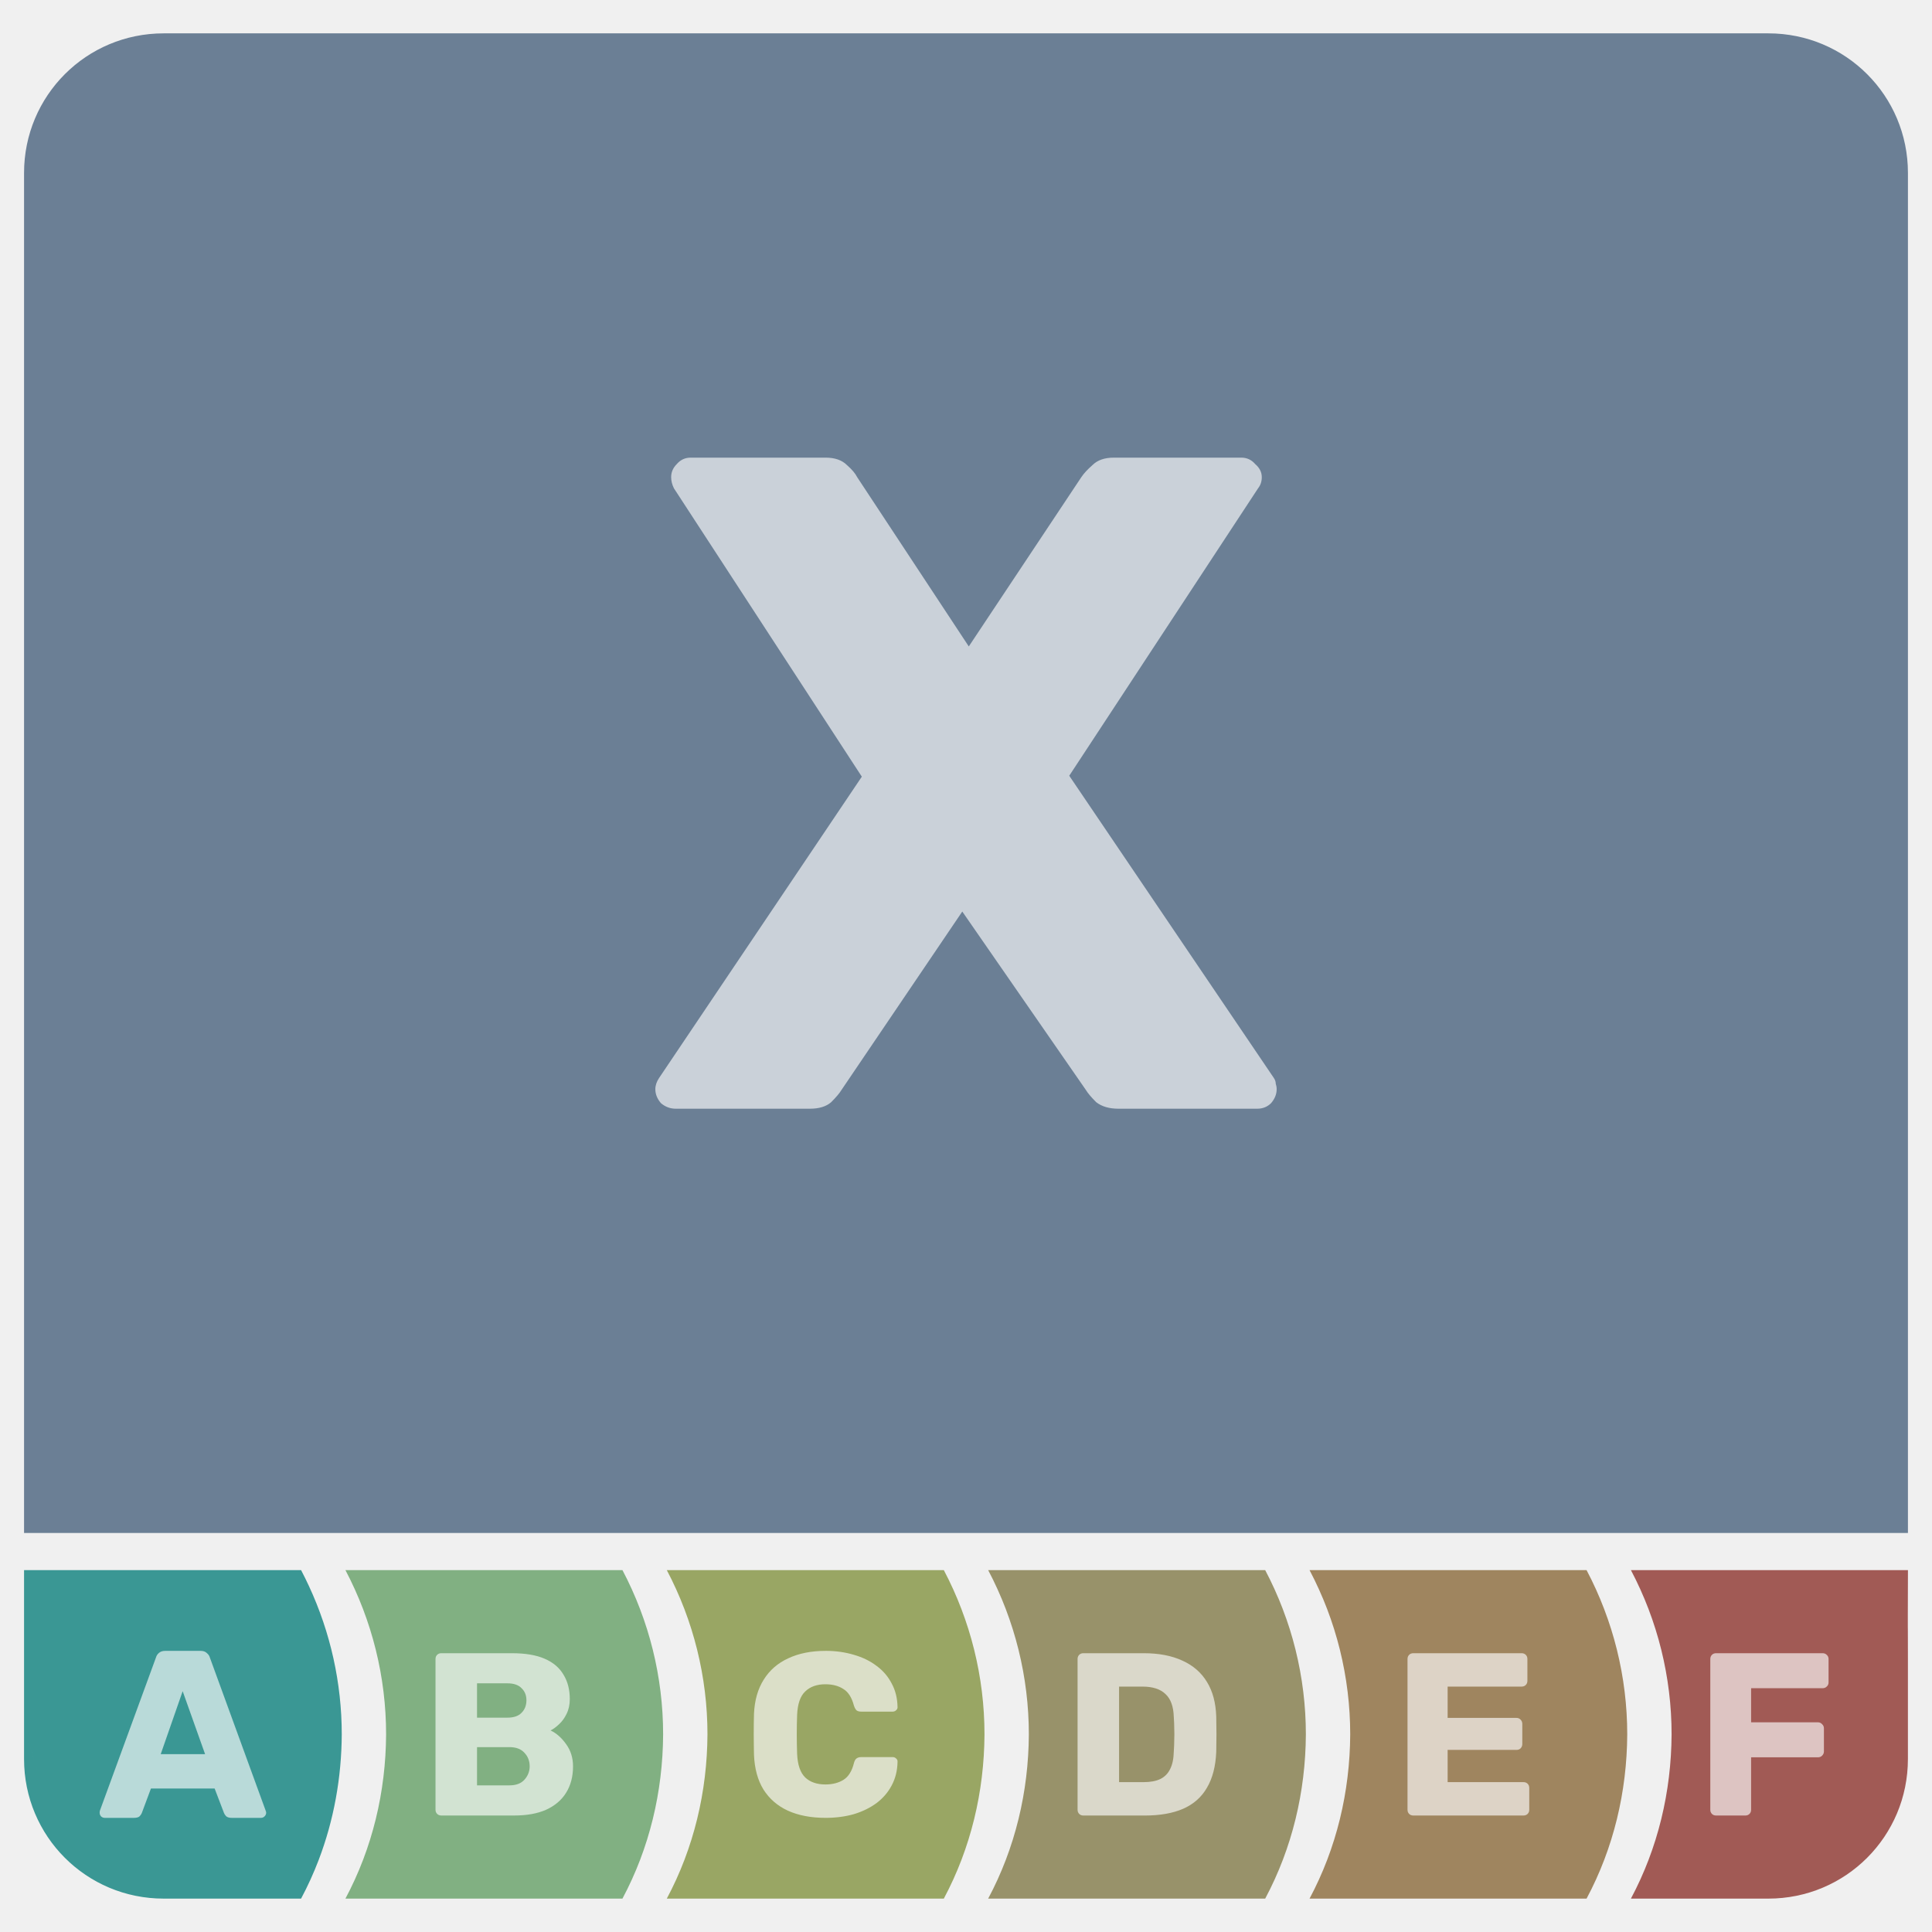
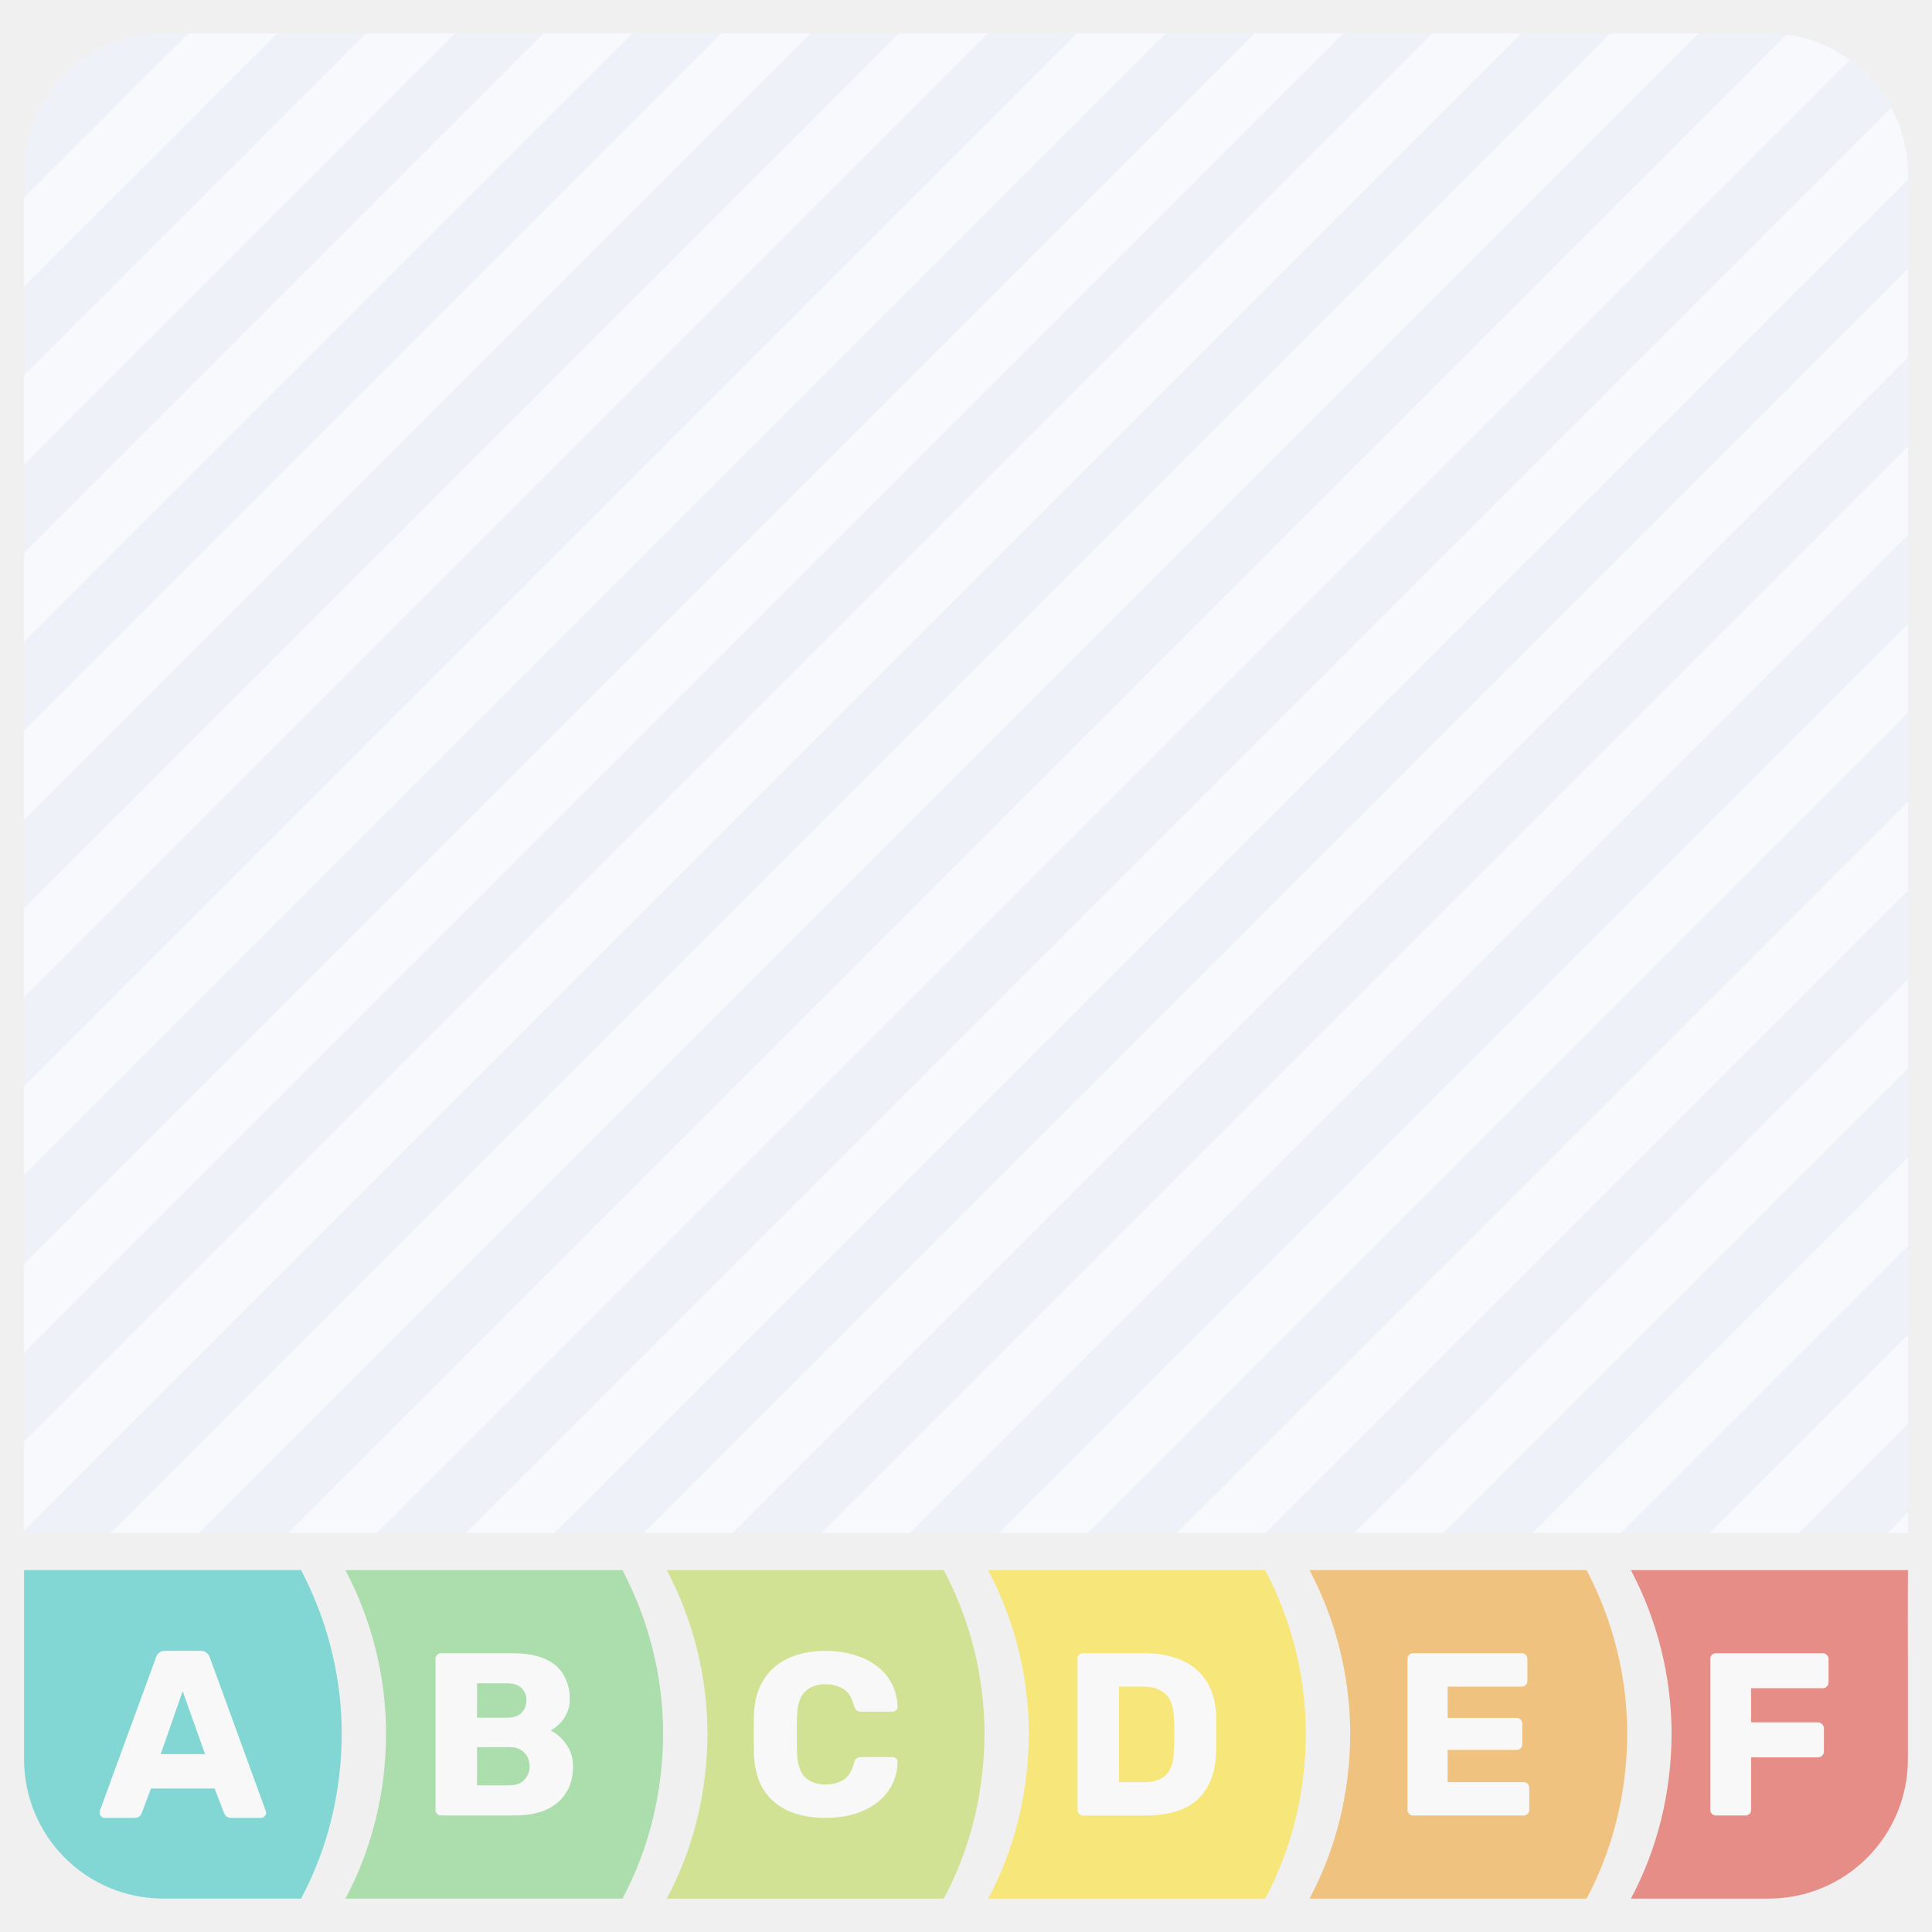
<svg xmlns="http://www.w3.org/2000/svg" viewBox="0 0 400 400" height="400" width="400" xml:space="preserve" version="1.1" id="svg2">
  <defs id="defs6">


</defs>
-   <g id="g143885" transform="translate(-272.7423,616.1605)">
-     <g id="g143827">
-       <path style="fill:#6b7f95;fill-opacity:1;stroke:none;stroke-width:118.288;stroke-linecap:round;stroke-linejoin:round;stroke-miterlimit:4;stroke-dasharray:none;stroke-opacity:0.319;paint-order:stroke fill markers" d="m 306.626,-609.254 c -16.013,0 -28.904,12.893 -28.904,28.906 v 281.574 h 390.039 v -281.574 c 0,-16.013 -12.893,-28.906 -28.906,-28.906 z" id="rect58610" />
-       <path id="path239013-7-3-2-8-1-4-2-2-4-1" style="fill:#000000;fill-opacity:0;stroke-width:13.721;stroke-linecap:round;stroke-linejoin:round;paint-order:stroke fill markers" d="m 472.78,-299.53 v 76.463 c 13.949,-8e-5 25.257,-17.117 25.256,-38.231 8.5e-4,-21.114 -11.307,-38.231 -25.256,-38.231 z" />
-       <path id="path266069-8-5-64-0-4-6-9-3-3" style="color:#000000;fill:#3a9794;fill-opacity:1;stroke-width:3.823;stroke-linecap:round;stroke-linejoin:round;-inkscape-stroke:none;paint-order:stroke fill markers" d="m 277.722,-291.088 v 0.002 39.109 c 0,16.013 12.891,28.904 28.904,28.904 h 10.43 18.021 c 1.386,-2.592 2.596,-5.259 3.637,-7.984 3.16,-8.277 4.738,-17.095 4.785,-26.023 0,-10.621 -2.331,-21.097 -6.793,-30.703 -0.517,-1.113 -1.055,-2.216 -1.629,-3.305 z m 0.15,29.127 c 0.064,0.933 0.156,1.857 0.275,2.771 -0.12,-0.915 -0.211,-1.839 -0.275,-2.771 z m 0.281,2.807 c 0.119,0.902 0.263,1.796 0.434,2.678 -0.171,-0.883 -0.315,-1.775 -0.434,-2.678 z m 0.453,2.773 c 0.351,1.788 0.807,3.533 1.361,5.229 0.275,0.842 0.574,1.67 0.896,2.486 -0.323,-0.816 -0.621,-1.645 -0.896,-2.486 -0.554,-1.695 -1.011,-3.441 -1.361,-5.229 z m 2.293,7.801 c 0.317,0.797 0.657,1.581 1.018,2.352 -0.361,-0.77 -0.7,-1.555 -1.018,-2.352 z m 1.065,2.449 c 0.369,0.782 0.759,1.551 1.172,2.305 -0.412,-0.753 -0.803,-1.522 -1.172,-2.305 z m 1.174,2.307 c 0.421,0.769 0.864,1.523 1.328,2.26 -0.465,-0.737 -0.907,-1.491 -1.328,-2.26 z m 1.328,2.262 c 2e-4,2.8e-4 0,-2.8e-4 0,0 v 0.002 c -5e-4,-7.6e-4 0,-0.001 0,-0.002 z m 18.266,15.627 c 0.686,0.286 1.383,0.554 2.088,0.799 -0.705,-0.245 -1.401,-0.513 -2.088,-0.799 z m 2.232,0.85 c 0.677,0.232 1.362,0.443 2.055,0.637 -0.692,-0.194 -1.378,-0.404 -2.055,-0.637 z m 2.461,0.748 c 0.68,0.182 1.367,0.346 2.061,0.49 -0.694,-0.144 -1.381,-0.308 -2.061,-0.49 z m 2.285,0.537 c 0.732,0.147 1.471,0.27 2.217,0.373 -0.746,-0.103 -1.485,-0.226 -2.217,-0.373 z m 2.443,0.404 c 0.746,0.098 1.498,0.175 2.256,0.229 -0.758,-0.053 -1.51,-0.13 -2.256,-0.229 z m 2.49,0.244 c 0.758,0.049 1.522,0.074 2.291,0.076 -0.769,-0.002 -1.533,-0.028 -2.291,-0.076 z" />
-       <path id="path266069-8-5-64-0-4-6-9-0-6" style="color:#000000;fill:#a15a55;fill-opacity:1;stroke-width:3.823;stroke-linecap:round;stroke-linejoin:round;-inkscape-stroke:none;paint-order:stroke fill markers" d="m 610.405,-291.088 c 5.529,10.483 8.422,22.156 8.422,34.008 -0.062,11.868 -2.826,23.542 -8.422,34.008 h 18.088 c 0,0 0.01,1e-5 0.01,0 h 10.348 c 16.013,0 28.904,-12.891 28.904,-28.904 0.022,-24.169 -0.01,-36.075 -0.019,-19.473 v -10.447 l 0.027,-9.191 h -8.844 z" />
-       <path id="rect29487-1" style="fill:#98926a;fill-opacity:1;stroke:none;stroke-width:15.4;stroke-linecap:round;stroke-linejoin:round;stroke-miterlimit:4;stroke-dasharray:none;stroke-opacity:0.319;paint-order:stroke fill markers" d="m 477.331,-291.087 c 5.529,10.483 8.422,22.156 8.422,34.008 -0.062,11.868 -2.826,23.542 -8.422,34.008 h 57.355 c 5.596,-10.466 8.36,-22.14 8.422,-34.008 0,-11.852 -2.893,-23.524 -8.422,-34.008 z" />
-       <path id="rect29487-4-5" style="fill:#9f855f;fill-opacity:1;stroke:none;stroke-width:15.4;stroke-linecap:round;stroke-linejoin:round;stroke-miterlimit:4;stroke-dasharray:none;stroke-opacity:0.319;paint-order:stroke fill markers" d="m 543.868,-291.086 c 5.529,10.483 8.422,22.156 8.422,34.008 -0.062,11.868 -2.826,23.542 -8.422,34.008 h 57.355 c 5.596,-10.466 8.36,-22.14 8.422,-34.008 0,-11.852 -2.893,-23.524 -8.422,-34.008 z" />
-       <path id="rect29487-4-2-9" style="fill:#81b082;fill-opacity:1;stroke:none;stroke-width:15.4;stroke-linecap:round;stroke-linejoin:round;stroke-miterlimit:4;stroke-dasharray:none;stroke-opacity:0.319;paint-order:stroke fill markers" d="m 344.258,-291.087 c 5.529,10.483 8.422,22.156 8.422,34.008 -0.062,11.868 -2.826,23.542 -8.422,34.008 h 57.355 c 5.596,-10.466 8.36,-22.14 8.422,-34.008 0,-11.852 -2.893,-23.524 -8.422,-34.008 z" />
-       <path id="rect29487-4-9-8" style="fill:#99a664;fill-opacity:1;stroke:none;stroke-width:15.4;stroke-linecap:round;stroke-linejoin:round;stroke-miterlimit:4;stroke-dasharray:none;stroke-opacity:0.319;paint-order:stroke fill markers" d="m 410.794,-291.087 c 5.529,10.483 8.422,22.156 8.422,34.008 -0.062,11.868 -2.826,23.542 -8.422,34.008 h 57.355 c 5.596,-10.466 8.36,-22.14 8.422,-34.008 0,-11.852 -2.893,-23.524 -8.422,-34.008 z" />
-       <g aria-label="X" id="text69222" style="font-size:192.572px;line-height:1.25;font-family:'Nunito Sans';-inkscape-font-specification:'Nunito Sans';letter-spacing:0px;word-spacing:0px;opacity:0.642;fill:#ffffff;stroke-width:4.814">
-         <path d="m 412.659,-386.613 q -1.733,0 -3.081,-1.155 -1.155,-1.348 -1.155,-2.889 0,-0.578 0.193,-1.155 0.193,-0.578 0.578,-1.155 l 41.981,-62.393 -38.9,-59.697 q -0.578,-1.155 -0.578,-2.311 0,-1.541 1.155,-2.696 1.155,-1.348 2.889,-1.348 h 27.923 q 2.889,0 4.429,1.541 1.541,1.348 2.118,2.503 l 23.109,35.048 23.301,-35.048 q 0.77,-1.155 2.311,-2.503 1.541,-1.541 4.429,-1.541 h 26.382 q 1.733,0 2.889,1.348 1.348,1.155 1.348,2.696 0,1.348 -0.77,2.311 l -39.092,59.505 42.366,62.586 q 0.385,0.578 0.385,1.155 0.193,0.578 0.193,1.155 0,1.541 -1.155,2.889 -1.155,1.155 -2.889,1.155 h -28.693 q -2.889,0 -4.622,-1.348 -1.541,-1.541 -2.118,-2.503 l -25.612,-36.974 -25.034,36.974 q -0.578,0.963 -2.118,2.503 -1.541,1.348 -4.429,1.348 z" style="font-weight:bold;font-family:Rubik;-inkscape-font-specification:Rubik;text-align:center;text-anchor:middle" id="path143053" />
-       </g>
-       <g aria-label="A" id="text69222-96" style="font-size:49.392px;line-height:1.25;font-family:'Nunito Sans';-inkscape-font-specification:'Nunito Sans';letter-spacing:0px;word-spacing:0px;opacity:0.642;fill:#ffffff;stroke-width:1.235">
-         <path d="m 294.41,-239.792 q -0.395,0 -0.741,-0.296 -0.296,-0.346 -0.296,-0.741 0,-0.247 0.049,-0.445 l 11.607,-31.71 q 0.148,-0.543 0.593,-0.938 0.494,-0.445 1.334,-0.445 h 7.31 q 0.84,0 1.284,0.445 0.494,0.395 0.642,0.938 l 11.558,31.71 q 0.099,0.198 0.099,0.445 0,0.395 -0.346,0.741 -0.296,0.296 -0.741,0.296 h -6.075 q -0.741,0 -1.136,-0.346 -0.346,-0.395 -0.445,-0.691 l -1.926,-5.038 h -13.188 l -1.877,5.038 q -0.099,0.296 -0.445,0.691 -0.346,0.346 -1.185,0.346 z m 11.607,-13.188 h 9.187 l -4.643,-13.039 z" style="font-weight:bold;font-family:Rubik;-inkscape-font-specification:Rubik;text-align:center;text-anchor:middle" id="path143065" />
-       </g>
-       <path id="text4399-6-8-4-3-7-1-3-8-7-9-1-7-2" style="font-style:normal;font-variant:normal;font-weight:normal;font-stretch:normal;font-size:12.558px;line-height:1.25;font-family:'Nunito Sans';-inkscape-font-specification:'Nunito Sans';letter-spacing:0px;word-spacing:0px;opacity:0.642;fill:#ffffff;fill-opacity:1;stroke:none;stroke-width:1.2" d="m 364.113,-273.881 c -0.352,0 -0.642,0.111 -0.866,0.336 -0.226,0.226 -0.336,0.507 -0.336,0.859 v 31.212 c 0,0.352 0.111,0.635 0.336,0.859 0.226,0.226 0.514,0.336 0.866,0.336 h 15.076 c 2.625,0 4.831,-0.395 6.624,-1.195 1.824,-0.832 3.201,-2.005 4.129,-3.509 0.96,-1.537 1.441,-3.361 1.441,-5.474 0,-1.76 -0.481,-3.295 -1.441,-4.607 -0.928,-1.312 -2.002,-2.254 -3.218,-2.83 0.544,-0.256 1.124,-0.678 1.732,-1.254 0.64,-0.576 1.167,-1.294 1.583,-2.158 0.448,-0.896 0.672,-1.917 0.672,-3.069 0,-1.952 -0.427,-3.632 -1.292,-5.04 -0.832,-1.441 -2.13,-2.547 -3.89,-3.315 -1.761,-0.768 -4.02,-1.15 -6.773,-1.15 z m 7.392,6.235 h 6.295 c 1.312,0 2.287,0.336 2.927,1.008 0.672,0.64 1.008,1.477 1.008,2.501 0,1.056 -0.336,1.919 -1.008,2.591 -0.64,0.672 -1.615,1.008 -2.927,1.008 h -6.295 z m 0,13.209 h 6.72 c 1.344,0 2.372,0.382 3.076,1.15 0.736,0.768 1.105,1.71 1.105,2.83 0,1.024 -0.356,1.94 -1.06,2.74 -0.704,0.8 -1.745,1.195 -3.121,1.195 h -6.72 z" />
-       <path id="text4399-6-8-4-3-7-1-3-8-7-9-9-6-1-1" style="font-style:normal;font-variant:normal;font-weight:normal;font-stretch:normal;font-size:12.558px;line-height:1.25;font-family:'Nunito Sans';-inkscape-font-specification:'Nunito Sans';letter-spacing:0px;word-spacing:0px;opacity:0.642;fill:#ffffff;fill-opacity:1;stroke:none;stroke-width:1.2" d="m 443.676,-274.365 c -2.977,0 -5.552,0.514 -7.728,1.538 -2.177,0.992 -3.869,2.468 -5.085,4.42 -1.216,1.92 -1.888,4.272 -2.016,7.056 -0.038,1.376 -0.053,2.812 -0.053,4.316 0,1.504 0.038,2.914 0.053,4.226 0.126,2.849 0.78,5.233 1.964,7.154 1.217,1.92 2.896,3.376 5.04,4.368 2.177,0.992 4.785,1.493 7.826,1.493 2.112,0 4.069,-0.256 5.862,-0.769 1.792,-0.544 3.36,-1.315 4.704,-2.307 1.344,-1.024 2.385,-2.243 3.121,-3.651 0.768,-1.44 1.17,-3.054 1.202,-4.846 0.038,-0.287 -0.069,-0.525 -0.291,-0.717 -0.191,-0.191 -0.429,-0.291 -0.717,-0.291 h -6.481 c -0.416,0 -0.752,0.099 -1.008,0.291 -0.226,0.161 -0.402,0.476 -0.53,0.956 -0.416,1.664 -1.134,2.817 -2.158,3.457 -1.024,0.64 -2.276,0.963 -3.749,0.963 -1.76,0 -3.15,-0.481 -4.174,-1.441 -1.024,-0.992 -1.584,-2.626 -1.68,-4.898 -0.096,-2.753 -0.096,-5.44 0,-8.065 0.096,-2.272 0.656,-3.893 1.68,-4.853 1.024,-0.992 2.414,-1.486 4.174,-1.486 1.472,0 2.704,0.321 3.696,0.963 1.024,0.608 1.762,1.761 2.211,3.457 0.161,0.48 0.352,0.816 0.575,1.008 0.226,0.161 0.547,0.237 0.963,0.237 h 6.481 c 0.287,0 0.525,-0.099 0.717,-0.291 0.226,-0.191 0.325,-0.429 0.291,-0.717 -0.038,-1.792 -0.434,-3.393 -1.202,-4.801 -0.736,-1.44 -1.777,-2.659 -3.121,-3.651 -1.344,-1.024 -2.912,-1.788 -4.704,-2.3 -1.793,-0.544 -3.749,-0.822 -5.862,-0.822 z" />
-       <path d="m 565.354,-240.276 c -0.352,0 -0.64,-0.112 -0.864,-0.336 -0.224,-0.224 -0.336,-0.512 -0.336,-0.864 v -31.206 c 0,-0.352 0.112,-0.64 0.336,-0.864 0.224,-0.224 0.512,-0.336 0.864,-0.336 h 22.42 c 0.352,0 0.64,0.112 0.864,0.336 0.224,0.224 0.336,0.512 0.336,0.864 v 4.513 c 0,0.352 -0.112,0.64 -0.336,0.864 -0.224,0.224 -0.512,0.336 -0.864,0.336 h -15.315 v 6.481 h 14.259 c 0.352,0 0.64,0.128 0.864,0.384 0.224,0.224 0.336,0.512 0.336,0.864 v 4.177 c 0,0.32 -0.112,0.608 -0.336,0.864 -0.224,0.224 -0.512,0.336 -0.864,0.336 h -14.259 v 6.673 h 15.699 c 0.352,0 0.64,0.112 0.864,0.336 0.224,0.224 0.337,0.512 0.337,0.864 v 4.513 c 0,0.352 -0.112,0.64 -0.337,0.864 -0.224,0.224 -0.512,0.336 -0.864,0.336 z" style="font-weight:bold;font-size:12.558px;line-height:1.25;font-family:Rubik;-inkscape-font-specification:Rubik;letter-spacing:0px;word-spacing:0px;opacity:0.642;fill:#ffffff;stroke-width:1.2" id="path280440-6" />
-       <path d="m 628.042,-240.276 c -0.352,0 -0.64,-0.112 -0.864,-0.336 -0.224,-0.224 -0.336,-0.512 -0.336,-0.864 v -31.206 c 0,-0.352 0.112,-0.64 0.336,-0.864 0.224,-0.224 0.512,-0.336 0.864,-0.336 h 22.036 c 0.352,0 0.64,0.112 0.864,0.336 0.256,0.224 0.384,0.512 0.384,0.864 v 4.849 c 0,0.352 -0.128,0.64 -0.384,0.864 -0.224,0.224 -0.512,0.336 -0.864,0.336 h -14.787 v 7.058 h 13.827 c 0.352,0 0.64,0.128 0.864,0.384 0.256,0.224 0.384,0.512 0.384,0.864 v 4.801 c 0,0.32 -0.128,0.608 -0.384,0.864 -0.224,0.224 -0.512,0.336 -0.864,0.336 h -13.827 v 10.85 c 0,0.352 -0.112,0.64 -0.336,0.864 -0.224,0.224 -0.512,0.336 -0.864,0.336 z" style="font-weight:bold;font-size:12.558px;line-height:1.25;font-family:Rubik;-inkscape-font-specification:Rubik;letter-spacing:0px;word-spacing:0px;opacity:0.642;fill:#ffffff;stroke-width:1.2" id="path280443-3" />
-       <path d="m 497.042,-240.276 c -0.352,0 -0.64,-0.112 -0.864,-0.336 -0.224,-0.224 -0.336,-0.512 -0.336,-0.864 v -31.206 c 0,-0.352 0.112,-0.64 0.336,-0.864 0.224,-0.224 0.512,-0.336 0.864,-0.336 h 12.483 c 3.137,0 5.809,0.512 8.018,1.537 2.208,0.992 3.905,2.464 5.089,4.417 1.184,1.92 1.824,4.305 1.92,7.153 0.031,1.408 0.046,2.641 0.046,3.697 0,1.056 -0.015,2.272 -0.046,3.648 -0.127,2.977 -0.768,5.441 -1.92,7.394 -1.12,1.952 -2.769,3.409 -4.945,4.369 -2.144,0.928 -4.785,1.392 -7.922,1.392 z m 7.393,-6.913 h 5.089 c 1.376,0 2.512,-0.208 3.408,-0.624 0.928,-0.448 1.616,-1.136 2.064,-2.064 0.48,-0.928 0.736,-2.145 0.768,-3.649 0.064,-0.928 0.096,-1.76 0.096,-2.497 0.031,-0.736 0.031,-1.472 0,-2.208 0,-0.736 -0.032,-1.552 -0.096,-2.448 -0.064,-2.177 -0.64,-3.761 -1.728,-4.753 -1.056,-1.024 -2.641,-1.536 -4.753,-1.536 h -4.849 z" style="font-weight:bold;font-size:12.558px;line-height:1.25;font-family:Rubik;-inkscape-font-specification:Rubik;letter-spacing:0px;word-spacing:0px;opacity:0.642;fill:#ffffff;stroke-width:1.2" id="path280437-4" />
-     </g>
+   <path style="fill:#eef1f8;fill-opacity:1;stroke:none;stroke-width:118.288;stroke-linecap:round;stroke-linejoin:round;stroke-miterlimit:4;stroke-dasharray:none;stroke-opacity:0.319;paint-order:stroke fill markers" d="m 33.884,6.907 c -16.013,0 -28.904,12.893 -28.904,28.906 v 281.574 h 390.039 V 35.813 c 0,-16.013 -12.893,-28.906 -28.906,-28.906 z" id="rect58610" />
+   <g id="g30161" style="opacity:0.5">
+     <path id="path266069-8-5-64-0-4-6-9-3-3-6" style="color:#000000;opacity:1;fill:#13beb7;fill-opacity:1;stroke-width:3.823;stroke-linecap:round;stroke-linejoin:round;-inkscape-stroke:none;paint-order:stroke fill markers" d="m 4.978,325.073 v 0.002 39.109 c 0,16.013 12.891,28.904 28.904,28.904 h 10.43 18.021 c 1.386,-2.592 2.596,-5.259 3.637,-7.984 3.16,-8.277 4.738,-17.095 4.785,-26.023 0,-10.621 -2.331,-21.097 -6.793,-30.703 -0.517,-1.113 -1.055,-2.216 -1.629,-3.305 z m 0.15,29.127 c 0.064,0.933 0.156,1.857 0.275,2.771 -0.12,-0.915 -0.211,-1.839 -0.275,-2.771 z m 0.281,2.807 c 0.119,0.902 0.263,1.796 0.434,2.678 -0.171,-0.883 -0.315,-1.775 -0.434,-2.678 z m 0.453,2.773 c 0.351,1.788 0.807,3.533 1.361,5.229 0.275,0.842 0.574,1.67 0.896,2.486 -0.323,-0.816 -0.621,-1.645 -0.896,-2.486 -0.554,-1.695 -1.011,-3.441 -1.361,-5.229 z m 2.293,7.801 c 0.317,0.797 0.657,1.581 1.018,2.352 -0.361,-0.77 -0.7,-1.555 -1.018,-2.352 z m 1.065,2.449 c 0.369,0.782 0.759,1.551 1.172,2.305 -0.412,-0.753 -0.803,-1.522 -1.172,-2.305 z m 1.174,2.307 c 0.421,0.769 0.864,1.523 1.328,2.26 -0.465,-0.737 -0.907,-1.491 -1.328,-2.26 z m 1.328,2.262 c 2e-4,2.8e-4 0,-2.8e-4 0,0 v 0.002 c -5e-4,-7.6e-4 0,-10e-4 0,-0.002 z m 18.266,15.627 c 0.686,0.286 1.383,0.554 2.088,0.799 -0.705,-0.245 -1.401,-0.513 -2.088,-0.799 z m 2.232,0.85 c 0.677,0.232 1.362,0.443 2.055,0.637 -0.692,-0.194 -1.378,-0.404 -2.055,-0.637 z m 2.461,0.748 c 0.68,0.182 1.367,0.346 2.061,0.49 -0.694,-0.144 -1.381,-0.308 -2.061,-0.49 z m 2.285,0.537 c 0.732,0.147 1.471,0.27 2.217,0.373 -0.746,-0.103 -1.485,-0.226 -2.217,-0.373 z m 2.443,0.404 c 0.746,0.098 1.498,0.175 2.256,0.229 -0.758,-0.053 -1.51,-0.13 -2.256,-0.229 z m 2.49,0.244 c 0.758,0.049 1.522,0.074 2.291,0.076 -0.769,-0.002 -1.533,-0.028 -2.291,-0.076 z" />
+     <path id="path266069-8-5-64-0-4-6-9-0-6-2" style="color:#000000;opacity:1;fill:#da291c;fill-opacity:1;stroke-width:3.823;stroke-linecap:round;stroke-linejoin:round;-inkscape-stroke:none;paint-order:stroke fill markers" d="m 337.662,325.073 c 5.529,10.483 8.422,22.156 8.422,34.008 -0.062,11.868 -2.826,23.542 -8.422,34.008 h 18.088 c 0,0 0.01,1e-5 0.01,0 h 10.348 c 16.013,0 28.904,-12.891 28.904,-28.904 0.022,-24.169 -0.01,-36.075 -0.019,-19.473 v -10.447 l 0.027,-9.191 h -8.844 z" />
+     <path id="rect29487-1-9" style="opacity:1;fill:#fedc04;fill-opacity:1;stroke:none;stroke-width:15.4;stroke-linecap:round;stroke-linejoin:round;stroke-miterlimit:4;stroke-dasharray:none;stroke-opacity:0.319;paint-order:stroke fill markers" d="m 204.587,325.073 c 5.529,10.483 8.422,22.156 8.422,34.008 -0.062,11.868 -2.826,23.542 -8.422,34.008 h 57.355 c 5.596,-10.466 8.36,-22.14 8.422,-34.008 0,-11.852 -2.893,-23.524 -8.422,-34.008 z" />
+     <path id="rect29487-4-5-1" style="opacity:1;fill:#f0940e;fill-opacity:1;stroke:none;stroke-width:15.4;stroke-linecap:round;stroke-linejoin:round;stroke-miterlimit:4;stroke-dasharray:none;stroke-opacity:0.319;paint-order:stroke fill markers" d="m 271.124,325.074 c 5.529,10.483 8.422,22.156 8.422,34.008 -0.062,11.868 -2.826,23.542 -8.422,34.008 h 57.355 c 5.596,-10.466 8.36,-22.14 8.422,-34.008 0,-11.852 -2.893,-23.524 -8.422,-34.008 z" />
+     <path id="rect29487-4-2-9-2" style="opacity:1;fill:#68c96a;fill-opacity:1;stroke:none;stroke-width:15.4;stroke-linecap:round;stroke-linejoin:round;stroke-miterlimit:4;stroke-dasharray:none;stroke-opacity:0.319;paint-order:stroke fill markers" d="m 71.514,325.073 c 5.529,10.483 8.422,22.156 8.422,34.008 -0.062,11.868 -2.826,23.542 -8.422,34.008 H 128.87 c 5.596,-10.466 8.36,-22.14 8.422,-34.008 0,-11.852 -2.893,-23.524 -8.422,-34.008 z" />
+     <path id="rect29487-4-9-8-7" style="opacity:1;fill:#b3d337;fill-opacity:1;stroke:none;stroke-width:15.4;stroke-linecap:round;stroke-linejoin:round;stroke-miterlimit:4;stroke-dasharray:none;stroke-opacity:0.319;paint-order:stroke fill markers" d="m 138.051,325.073 c 5.529,10.483 8.422,22.156 8.422,34.008 -0.062,11.868 -2.826,23.542 -8.422,34.008 h 57.355 c 5.596,-10.466 8.36,-22.14 8.422,-34.008 0,-11.852 -2.893,-23.524 -8.422,-34.008 z" />
+     <path d="m 21.666,376.368 q -0.395,0 -0.741,-0.296 -0.296,-0.346 -0.296,-0.741 0,-0.247 0.049,-0.445 l 11.607,-31.71 q 0.148,-0.543 0.593,-0.938 0.494,-0.445 1.334,-0.445 h 7.31 q 0.84,0 1.284,0.445 0.494,0.395 0.642,0.938 l 11.558,31.71 q 0.099,0.198 0.099,0.445 0,0.395 -0.346,0.741 -0.296,0.296 -0.741,0.296 h -6.075 q -0.741,0 -1.136,-0.346 -0.346,-0.395 -0.445,-0.691 l -1.926,-5.038 h -13.188 l -1.877,5.038 q -0.099,0.296 -0.445,0.691 -0.346,0.346 -1.185,0.346 z m 11.607,-13.188 h 9.187 l -4.643,-13.039 z" style="font-weight:bold;font-size:49.392px;line-height:1.25;font-family:Rubik;-inkscape-font-specification:Rubik;text-align:center;letter-spacing:0px;word-spacing:0px;text-anchor:middle;opacity:1;fill:#ffffff;stroke-width:1.235" id="path143065-0" />
+     <path id="text4399-6-8-4-3-7-1-3-8-7-9-1-7-2-9" style="font-style:normal;font-variant:normal;font-weight:normal;font-stretch:normal;font-size:12.558px;line-height:1.25;font-family:'Nunito Sans';-inkscape-font-specification:'Nunito Sans';letter-spacing:0px;word-spacing:0px;opacity:1;fill:#ffffff;fill-opacity:1;stroke:none;stroke-width:1.2" d="m 91.369,342.28 c -0.352,0 -0.642,0.111 -0.866,0.336 -0.226,0.226 -0.336,0.507 -0.336,0.859 v 31.212 c 0,0.352 0.111,0.635 0.336,0.859 0.226,0.226 0.514,0.336 0.866,0.336 h 15.076 c 2.625,0 4.831,-0.395 6.624,-1.195 1.824,-0.832 3.201,-2.005 4.129,-3.509 0.96,-1.537 1.441,-3.361 1.441,-5.474 0,-1.76 -0.481,-3.295 -1.441,-4.607 -0.928,-1.312 -2.002,-2.254 -3.218,-2.83 0.544,-0.256 1.124,-0.678 1.732,-1.254 0.64,-0.576 1.167,-1.294 1.583,-2.158 0.448,-0.896 0.672,-1.917 0.672,-3.069 0,-1.952 -0.427,-3.632 -1.292,-5.04 -0.832,-1.441 -2.13,-2.547 -3.89,-3.315 -1.761,-0.768 -4.02,-1.15 -6.773,-1.15 z m 7.392,6.235 h 6.295 c 1.312,0 2.287,0.336 2.927,1.008 0.672,0.64 1.008,1.477 1.008,2.501 0,1.056 -0.336,1.919 -1.008,2.591 -0.64,0.672 -1.615,1.008 -2.927,1.008 h -6.295 z m 0,13.209 h 6.72 c 1.344,0 2.372,0.382 3.076,1.15 0.736,0.768 1.105,1.71 1.105,2.83 0,1.024 -0.356,1.94 -1.06,2.74 -0.704,0.8 -1.745,1.195 -3.121,1.195 h -6.72 z" />
+     <path id="text4399-6-8-4-3-7-1-3-8-7-9-9-6-1-1-3" style="font-style:normal;font-variant:normal;font-weight:normal;font-stretch:normal;font-size:12.558px;line-height:1.25;font-family:'Nunito Sans';-inkscape-font-specification:'Nunito Sans';letter-spacing:0px;word-spacing:0px;opacity:1;fill:#ffffff;fill-opacity:1;stroke:none;stroke-width:1.2" d="m 170.933,341.796 c -2.977,0 -5.552,0.514 -7.728,1.538 -2.177,0.992 -3.869,2.468 -5.085,4.42 -1.216,1.92 -1.888,4.272 -2.016,7.056 -0.038,1.376 -0.053,2.812 -0.053,4.316 0,1.504 0.038,2.914 0.053,4.226 0.126,2.849 0.78,5.233 1.964,7.154 1.217,1.92 2.896,3.376 5.04,4.368 2.177,0.992 4.785,1.493 7.826,1.493 2.112,0 4.069,-0.256 5.862,-0.769 1.792,-0.544 3.36,-1.315 4.704,-2.307 1.344,-1.024 2.385,-2.243 3.121,-3.651 0.768,-1.44 1.17,-3.054 1.202,-4.846 0.038,-0.287 -0.069,-0.525 -0.291,-0.717 -0.191,-0.191 -0.429,-0.291 -0.717,-0.291 h -6.481 c -0.416,0 -0.752,0.099 -1.008,0.291 -0.226,0.161 -0.402,0.476 -0.53,0.956 -0.416,1.664 -1.134,2.817 -2.158,3.457 -1.024,0.64 -2.276,0.963 -3.749,0.963 -1.76,0 -3.15,-0.481 -4.174,-1.441 -1.024,-0.992 -1.584,-2.626 -1.68,-4.898 -0.096,-2.753 -0.096,-5.44 0,-8.065 0.096,-2.272 0.656,-3.893 1.68,-4.853 1.024,-0.992 2.414,-1.486 4.174,-1.486 1.472,0 2.704,0.321 3.696,0.963 1.024,0.608 1.762,1.761 2.211,3.457 0.161,0.48 0.352,0.816 0.575,1.008 0.226,0.161 0.547,0.237 0.963,0.237 h 6.481 c 0.287,0 0.525,-0.099 0.717,-0.291 0.226,-0.191 0.325,-0.429 0.291,-0.717 -0.038,-1.792 -0.434,-3.393 -1.202,-4.801 -0.736,-1.44 -1.777,-2.659 -3.121,-3.651 -1.344,-1.024 -2.912,-1.788 -4.704,-2.3 -1.793,-0.544 -3.749,-0.822 -5.862,-0.822 z" />
+     <path d="m 292.611,375.884 c -0.352,0 -0.64,-0.112 -0.864,-0.336 -0.224,-0.224 -0.336,-0.512 -0.336,-0.864 v -31.206 c 0,-0.352 0.112,-0.64 0.336,-0.864 0.224,-0.224 0.512,-0.336 0.864,-0.336 h 22.42 c 0.352,0 0.64,0.112 0.864,0.336 0.224,0.224 0.336,0.512 0.336,0.864 v 4.513 c 0,0.352 -0.112,0.64 -0.336,0.864 -0.224,0.224 -0.512,0.336 -0.864,0.336 h -15.315 v 6.481 h 14.259 c 0.352,0 0.64,0.128 0.864,0.384 0.224,0.224 0.336,0.512 0.336,0.864 v 4.177 c 0,0.32 -0.112,0.608 -0.336,0.864 -0.224,0.224 -0.512,0.336 -0.864,0.336 h -14.259 v 6.673 h 15.699 c 0.352,0 0.64,0.112 0.864,0.336 0.224,0.224 0.337,0.512 0.337,0.864 v 4.513 c 0,0.352 -0.112,0.64 -0.337,0.864 -0.224,0.224 -0.512,0.336 -0.864,0.336 z" style="font-weight:bold;font-size:12.558px;line-height:1.25;font-family:Rubik;-inkscape-font-specification:Rubik;letter-spacing:0px;word-spacing:0px;opacity:1;fill:#ffffff;stroke-width:1.2" id="path280440-6-6" />
+     <path d="m 355.299,375.885 c -0.352,0 -0.64,-0.112 -0.864,-0.336 -0.224,-0.224 -0.336,-0.512 -0.336,-0.864 v -31.206 c 0,-0.352 0.112,-0.64 0.336,-0.864 0.224,-0.224 0.512,-0.336 0.864,-0.336 h 22.036 c 0.352,0 0.64,0.112 0.864,0.336 0.256,0.224 0.384,0.512 0.384,0.864 v 4.849 c 0,0.352 -0.128,0.64 -0.384,0.864 -0.224,0.224 -0.512,0.336 -0.864,0.336 h -14.787 v 7.058 h 13.827 c 0.352,0 0.64,0.128 0.864,0.384 0.256,0.224 0.384,0.512 0.384,0.864 v 4.801 c 0,0.32 -0.128,0.608 -0.384,0.864 -0.224,0.224 -0.512,0.336 -0.864,0.336 h -13.827 v 10.85 c 0,0.352 -0.112,0.64 -0.336,0.864 -0.224,0.224 -0.512,0.336 -0.864,0.336 z" style="font-weight:bold;font-size:12.558px;line-height:1.25;font-family:Rubik;-inkscape-font-specification:Rubik;letter-spacing:0px;word-spacing:0px;opacity:1;fill:#ffffff;stroke-width:1.2" id="path280443-3-0" />
+     <path d="m 224.299,375.885 c -0.352,0 -0.64,-0.112 -0.864,-0.336 -0.224,-0.224 -0.336,-0.512 -0.336,-0.864 v -31.206 c 0,-0.352 0.112,-0.64 0.336,-0.864 0.224,-0.224 0.512,-0.336 0.864,-0.336 h 12.483 c 3.137,0 5.809,0.512 8.018,1.537 2.208,0.992 3.905,2.464 5.089,4.417 1.184,1.92 1.824,4.305 1.92,7.153 0.031,1.408 0.046,2.641 0.046,3.697 0,1.056 -0.015,2.272 -0.046,3.648 -0.127,2.977 -0.768,5.441 -1.92,7.394 -1.12,1.952 -2.769,3.409 -4.945,4.369 -2.144,0.928 -4.785,1.392 -7.922,1.392 z m 7.393,-6.913 h 5.089 c 1.376,0 2.512,-0.208 3.408,-0.624 0.928,-0.448 1.616,-1.136 2.064,-2.064 0.48,-0.928 0.736,-2.145 0.768,-3.649 0.064,-0.928 0.096,-1.76 0.096,-2.497 0.031,-0.736 0.031,-1.472 0,-2.208 0,-0.736 -0.032,-1.552 -0.096,-2.448 -0.064,-2.177 -0.64,-3.761 -1.728,-4.753 -1.056,-1.024 -2.641,-1.536 -4.753,-1.536 h -4.849 z" style="font-weight:bold;font-size:12.558px;line-height:1.25;font-family:Rubik;-inkscape-font-specification:Rubik;letter-spacing:0px;word-spacing:0px;opacity:1;fill:#ffffff;stroke-width:1.2" id="path280437-4-6" />
  </g>
+   <path id="rect58610-6" style="fill:#f8f9fc;fill-opacity:1;stroke:none;stroke-width:118.288;stroke-linecap:round;stroke-linejoin:round;stroke-miterlimit:4;stroke-dasharray:none;stroke-opacity:0.319;paint-order:stroke fill markers" d="m 200.038,6.907 v 0.006 h -4.627 l -0.002,-0.002 h -9.242 L 4.979,188.098 v 18.396 L 204.561,6.912 h -4.373 c -0.05,-10e-4 -0.1,-0.006 -0.15,-0.006 z M 149.374,6.911 4.979,151.305 v 18.395 L 167.77,6.911 Z m 73.586,0 L 4.979,224.891 v 18.396 L 241.356,6.911 Z m 36.793,0 L 4.979,261.684 v 18.396 L 278.149,6.911 h -7.023 l 0.002,0.002 h -9.182 l -0.002,-0.002 z m 36.793,0 L 4.979,298.477 V 316.873 L 314.942,6.911 Z M 38.991,6.913 4.979,40.926 v 14.592 3.803 L 57.389,6.913 H 44.313 Z m 36.793,0 L 4.979,77.719 v 4.895 13.5 L 94.182,6.913 Z m 36.795,0 L 4.979,114.512 v 18.395 L 130.975,6.912 h -2.104 z m 220.758,0 L 22.862,317.387 H 41.259 L 351.733,6.912 h -3.395 -10.676 z M 369.862,7.18 59.655,317.387 H 78.052 L 383.011,12.428 C 379.211,9.683 374.751,7.81 369.862,7.18 Z M 391.534,22.301 96.448,317.387 H 114.844 L 395.014,37.217 c -5.1e-4,-0.636 6.4e-4,-0.724 0,-1.4 0,-1.226 -0.085,-2.429 -0.242,-3.607 -3.9e-4,-0.003 4e-4,-0.007 0,-0.01 -8e-4,-0.006 -0.003,-0.012 -0.004,-0.018 -0.477,-3.538 -1.625,-6.851 -3.234,-9.881 z m 3.484,33.309 -261.777,261.777 h 18.398 L 395.018,74.008 v -0.393 z m 0,36.793 -224.984,224.984 h 18.398 L 395.018,110.799 V 94.336 Z m 0,36.793 -188.191,188.191 h 18.398 L 395.018,147.592 Z m 0,36.795 -151.398,151.396 h 18.398 l 133,-133.002 z m 0,36.793 -114.605,114.604 h 18.398 l 96.207,-96.207 z m 0,36.793 -77.812,77.811 h 18.398 L 395.018,257.973 Z m 0,36.793 -41.018,41.018 h 18.396 l 22.621,-22.621 z m 0,36.793 -4.225,4.225 h 4.225 z" />
</svg>
